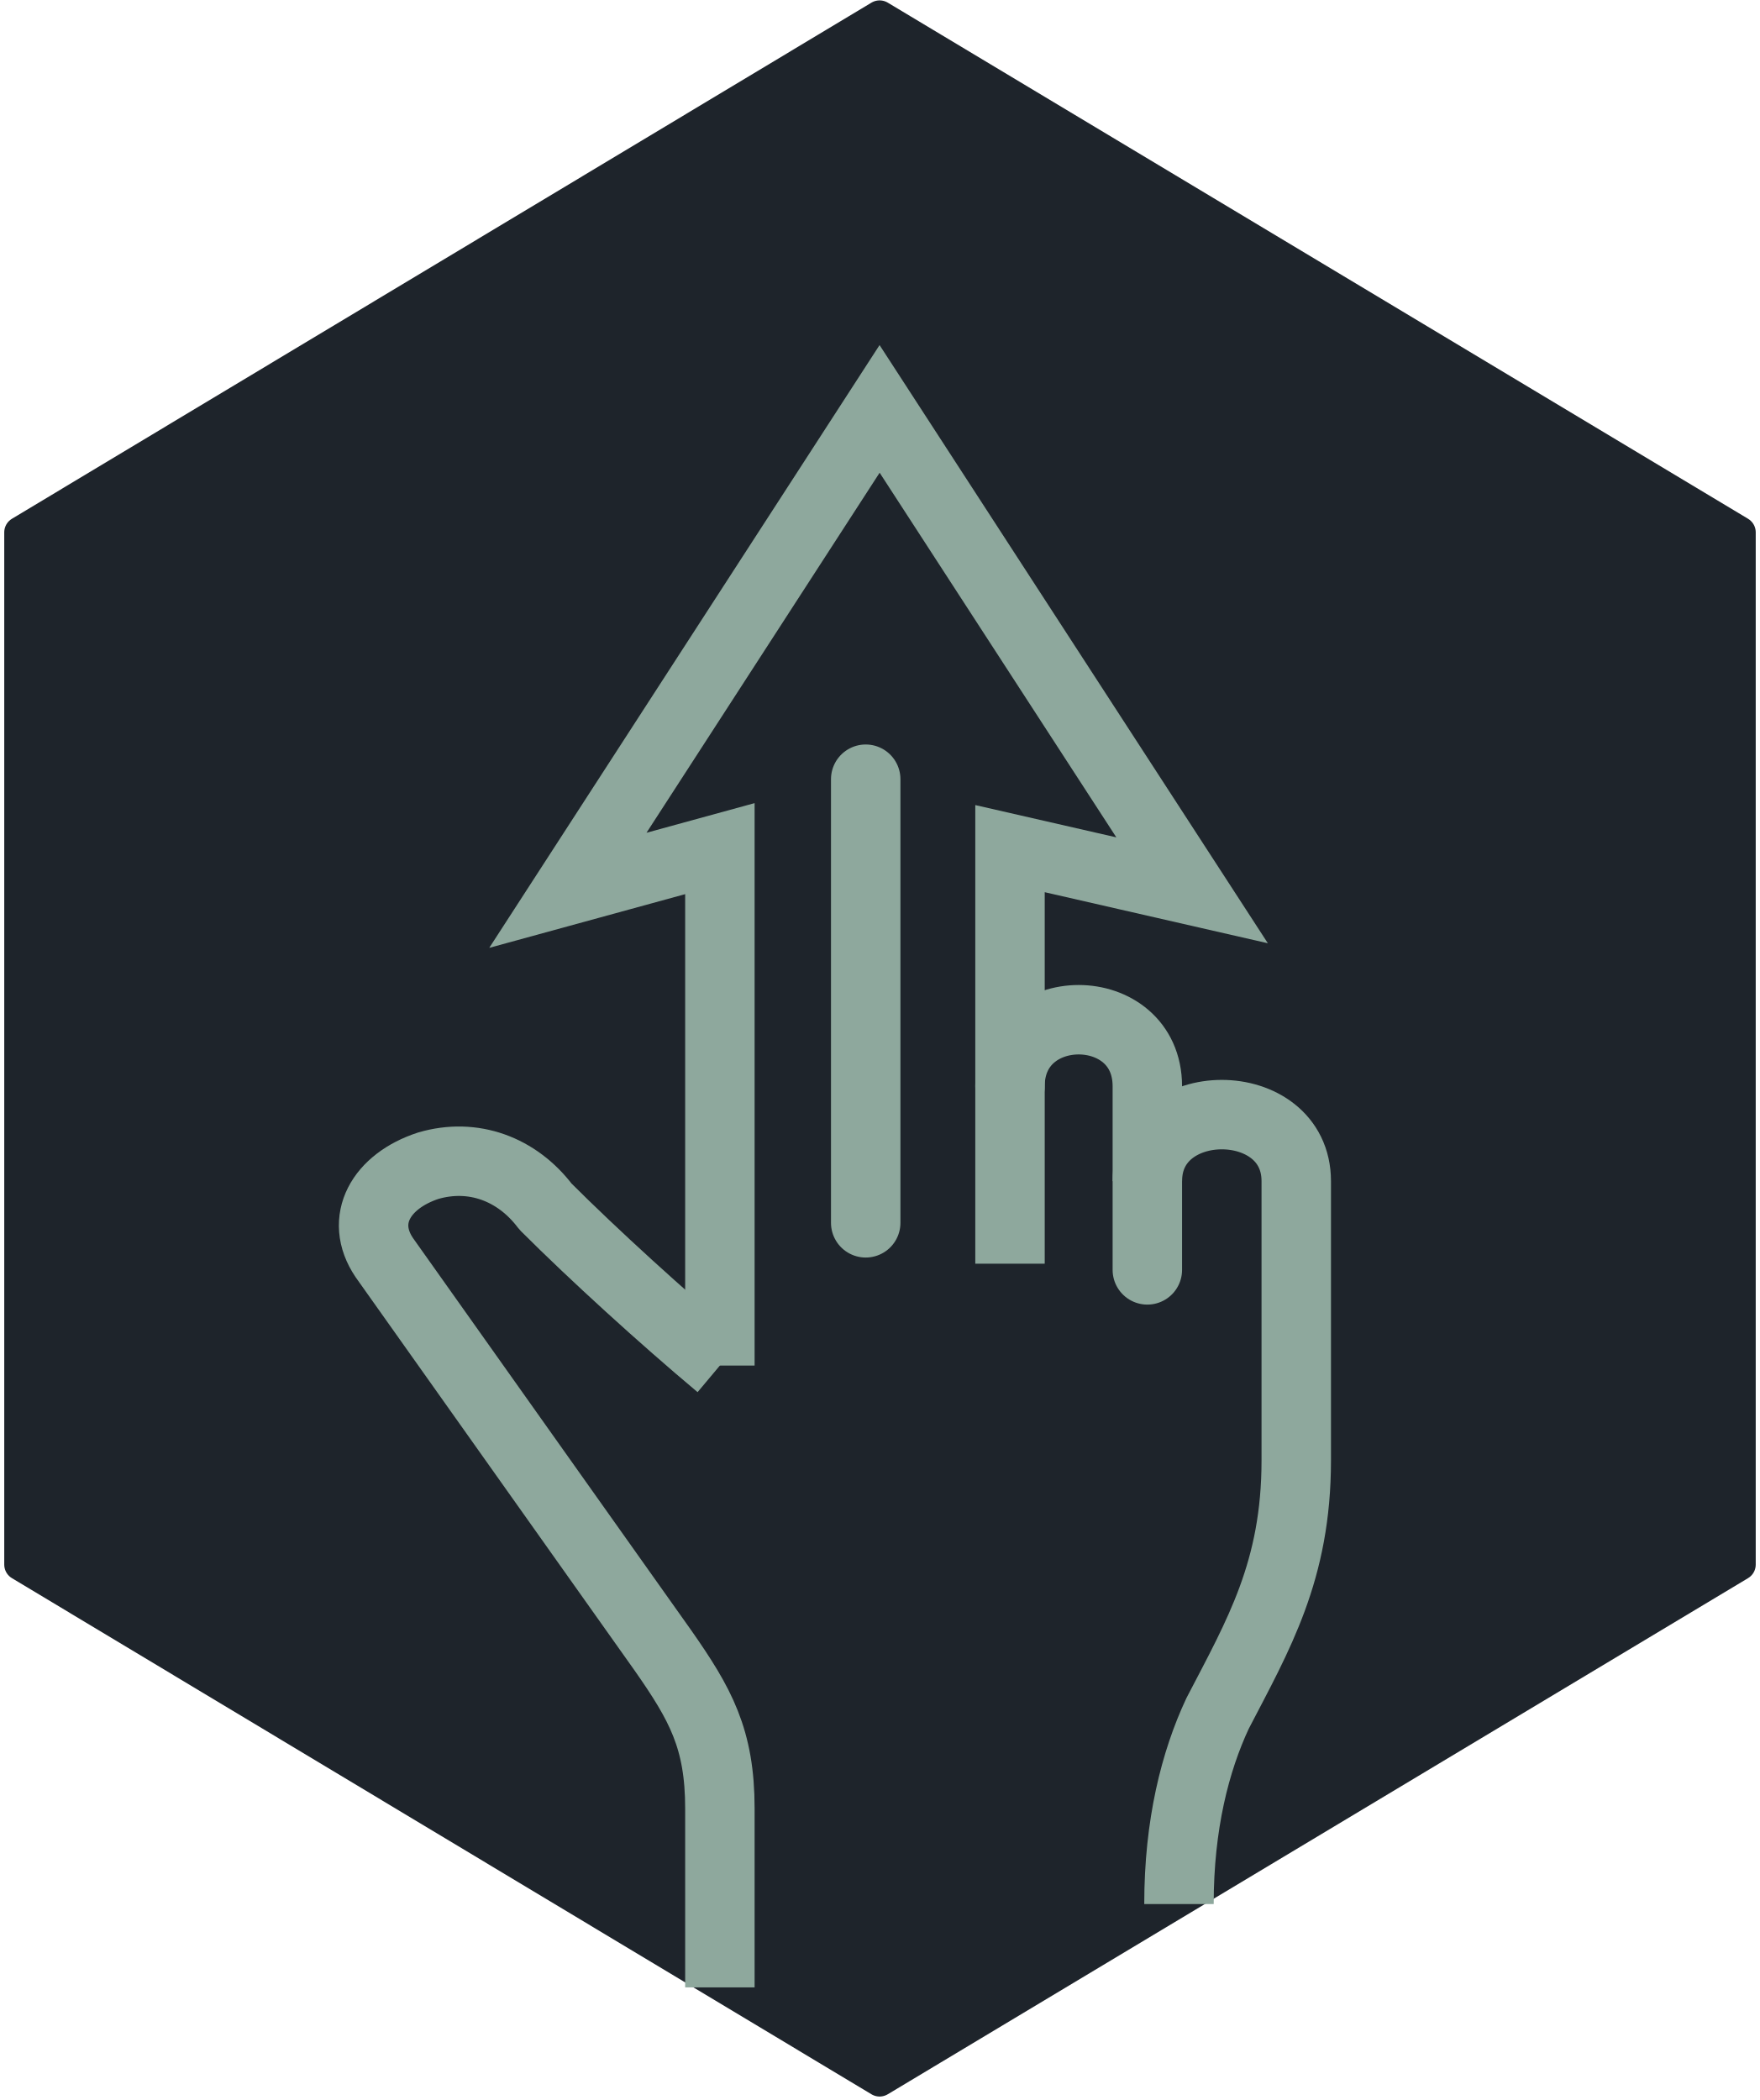
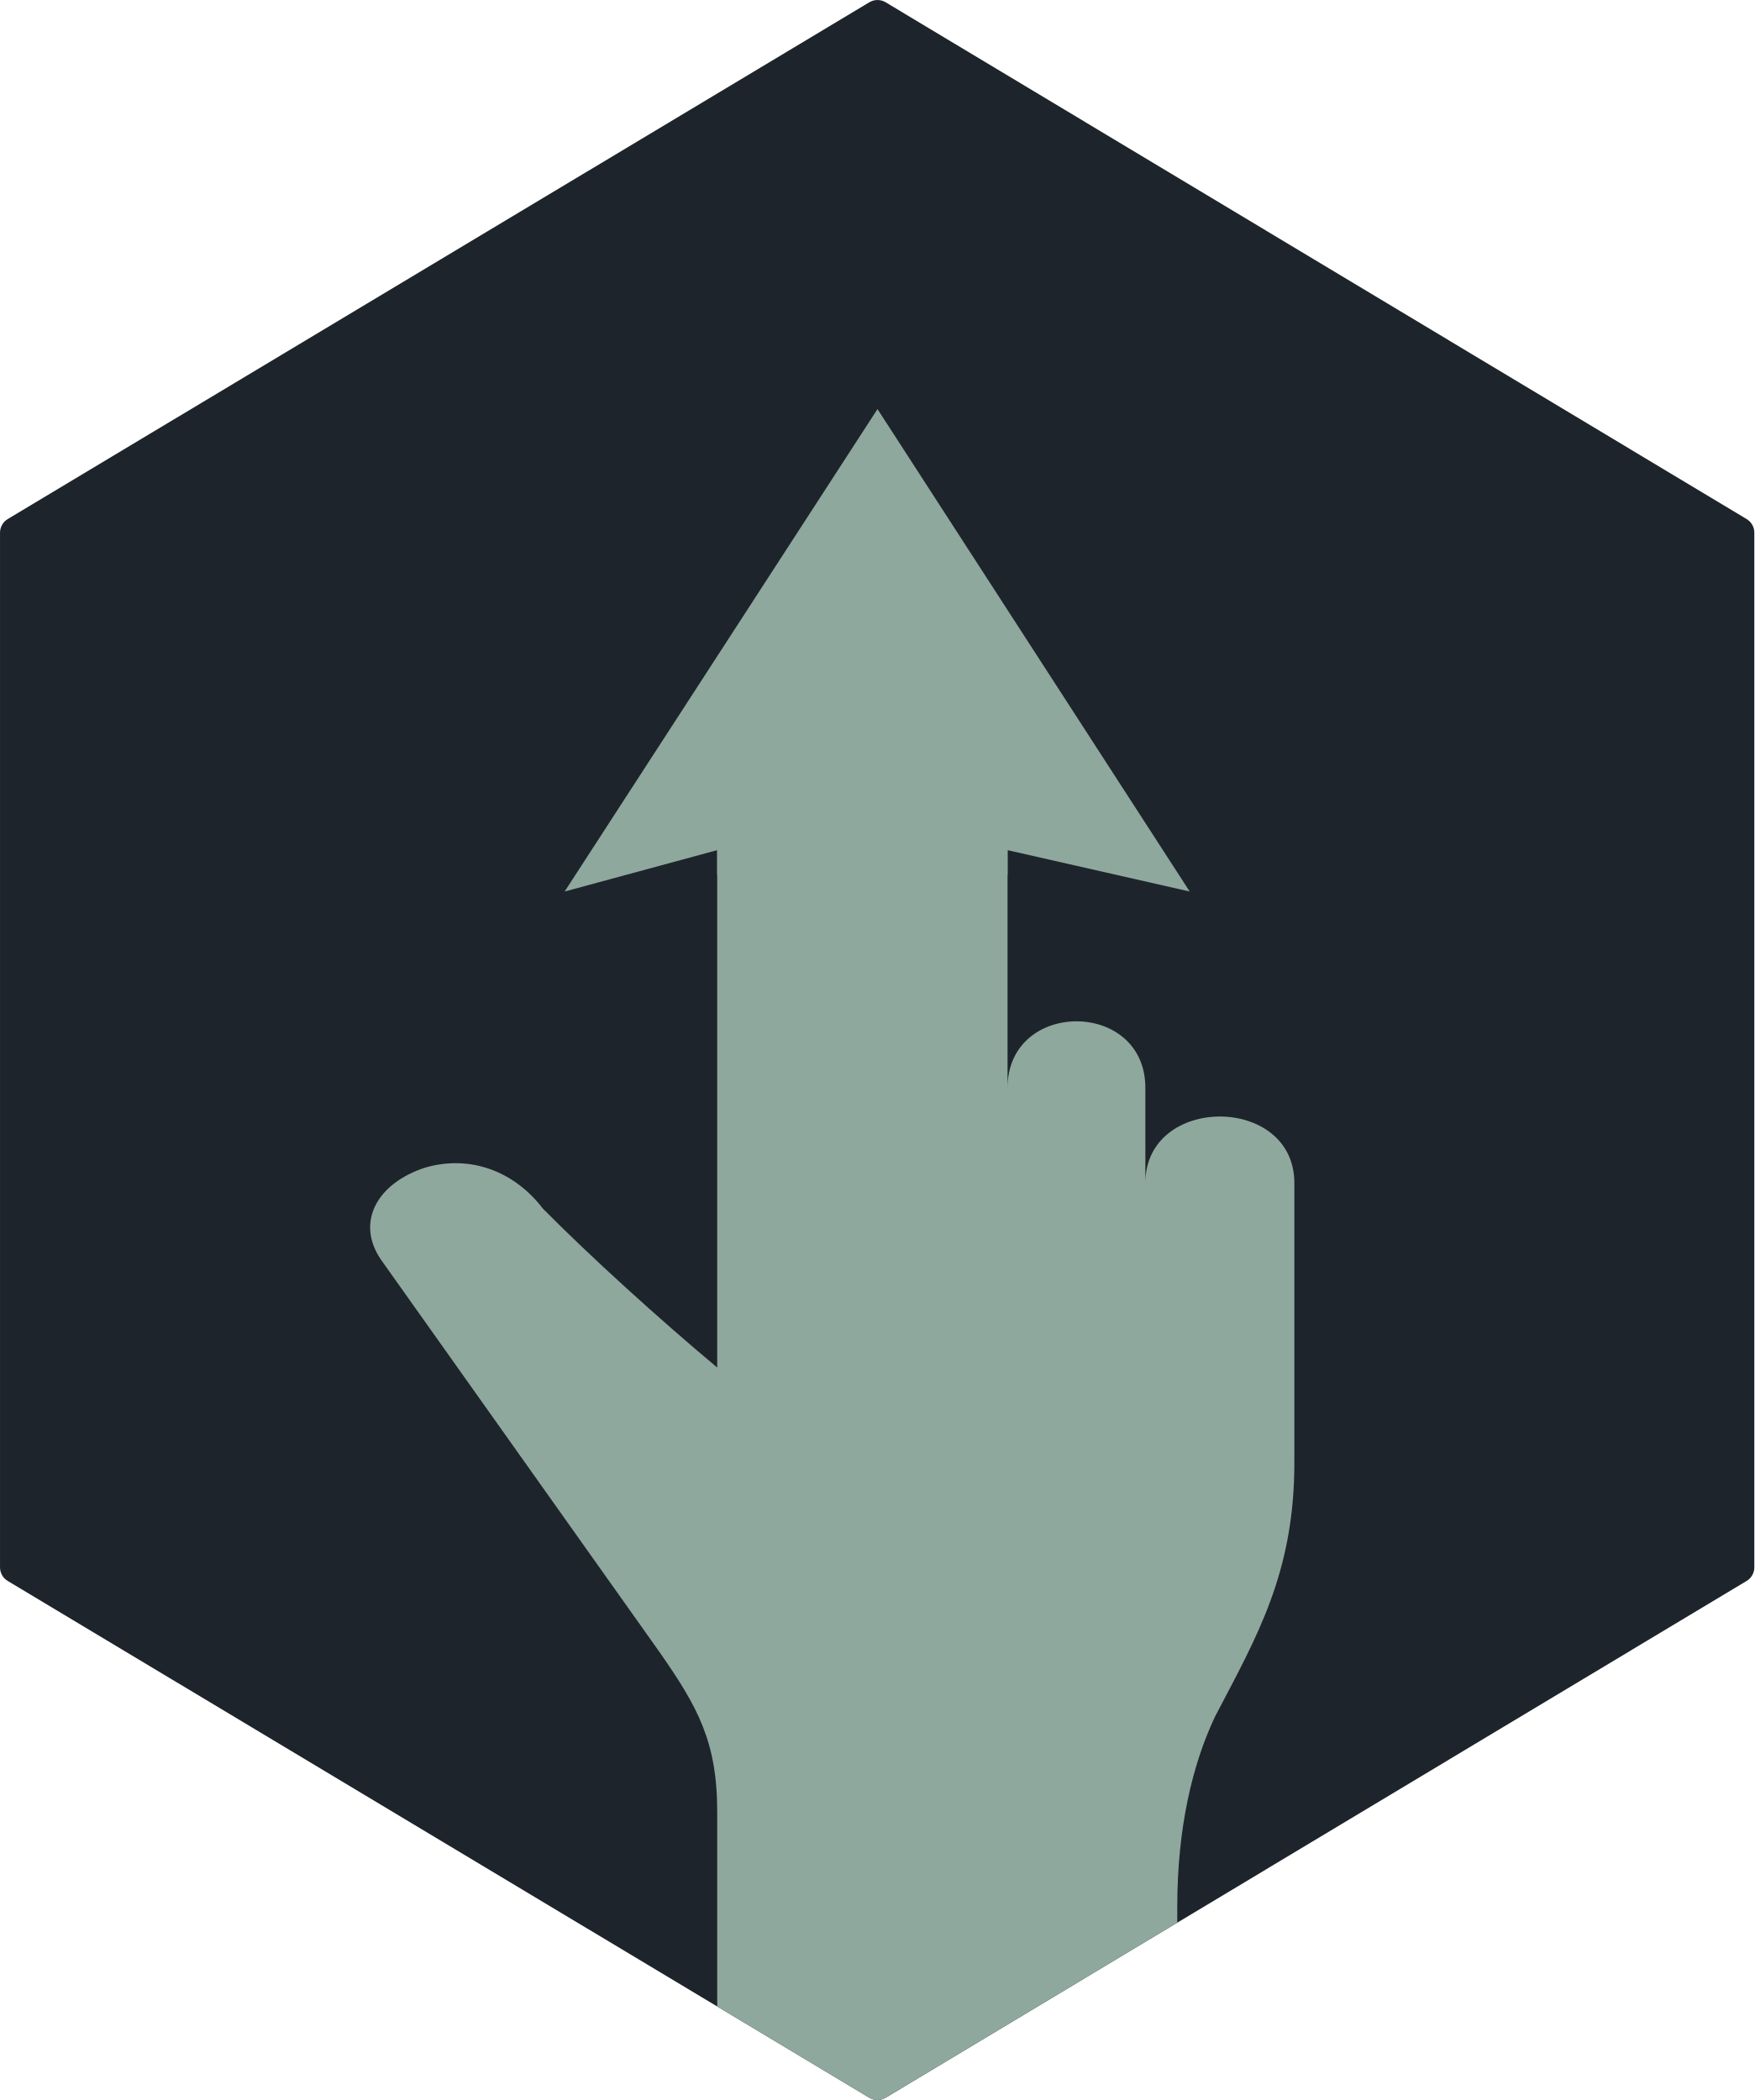
- <svg xmlns="http://www.w3.org/2000/svg" viewBox="190 0 2281 2722">
-   <polygon fill="#1E242B" stroke="#1E242B" stroke-width="41" stroke-linejoin="round" points="1330,21 2445,690 2445,2028 1330,2697 216,2028 216,690" />
-   <g fill="none" stroke="#8EA89D" stroke-width="90">
-     <polyline points="1123,1770 1123,1100 926,1154 1330,530 1735,1154 1499,1100 1499,1638" />
-     <line stroke-linecap="round" x1="1312" y1="1010" x2="1312" y2="1585" />
-     <path stroke-linejoin="round" d="M1123 1770c-74,-62 -164,-144 -226,-206 -37,-49 -94,-70 -152,-53 -61,20 -90,70 -57,119l361 509c49,70 74,115 74,205l0 232" />
-     <path stroke-linecap="round" d="M1499 1408c0,-115 178,-115 178,0l0 238" />
-     <path d="M1677 1531c0,-115 193,-115 193,0l0 362c0,143 -49,226 -102,328 -29,62 -50,144 -50,247" />
+ <svg xmlns="http://www.w3.org/2000/svg" viewBox="0 0 38536 46135">
+   <polygon fill="#1E242B" stroke="#1E242B" stroke-width="697" stroke-linejoin="round" points="19275,349 38187,11702 38187,34433 19275,45786 349,34433 349,11702" />
+   <g fill="#8EA89D">
+     <polygon points="15754,18677 12403,19586 19275,8987 26133,19586 22132,18677 22132,19223 15754,19223" />
+     <path d="M15754 18677l0 11366c-1260,-1052 -2792,-2442 -3832,-3494 -636,-832 -1610,-1182 -2585,-897 -1039,338 -1532,1183 -974,2014l6131 8638c832,1195 1260,1961 1260,3494l0 4283 3341 2004c54,33 116,50 180,50 63,0 125,-17 179,-50l6406 -3845 0 -350c0,-1741 338,-3144 832,-4183 909,-1741 1740,-3144 1740,-5573l0 -6144c0,-1948 -3273,-1948 -3273,0l0 -2091c0,-1949 -3027,-1949 -3027,0l0 -5222 -6378 0z" />
  </g>
</svg>
